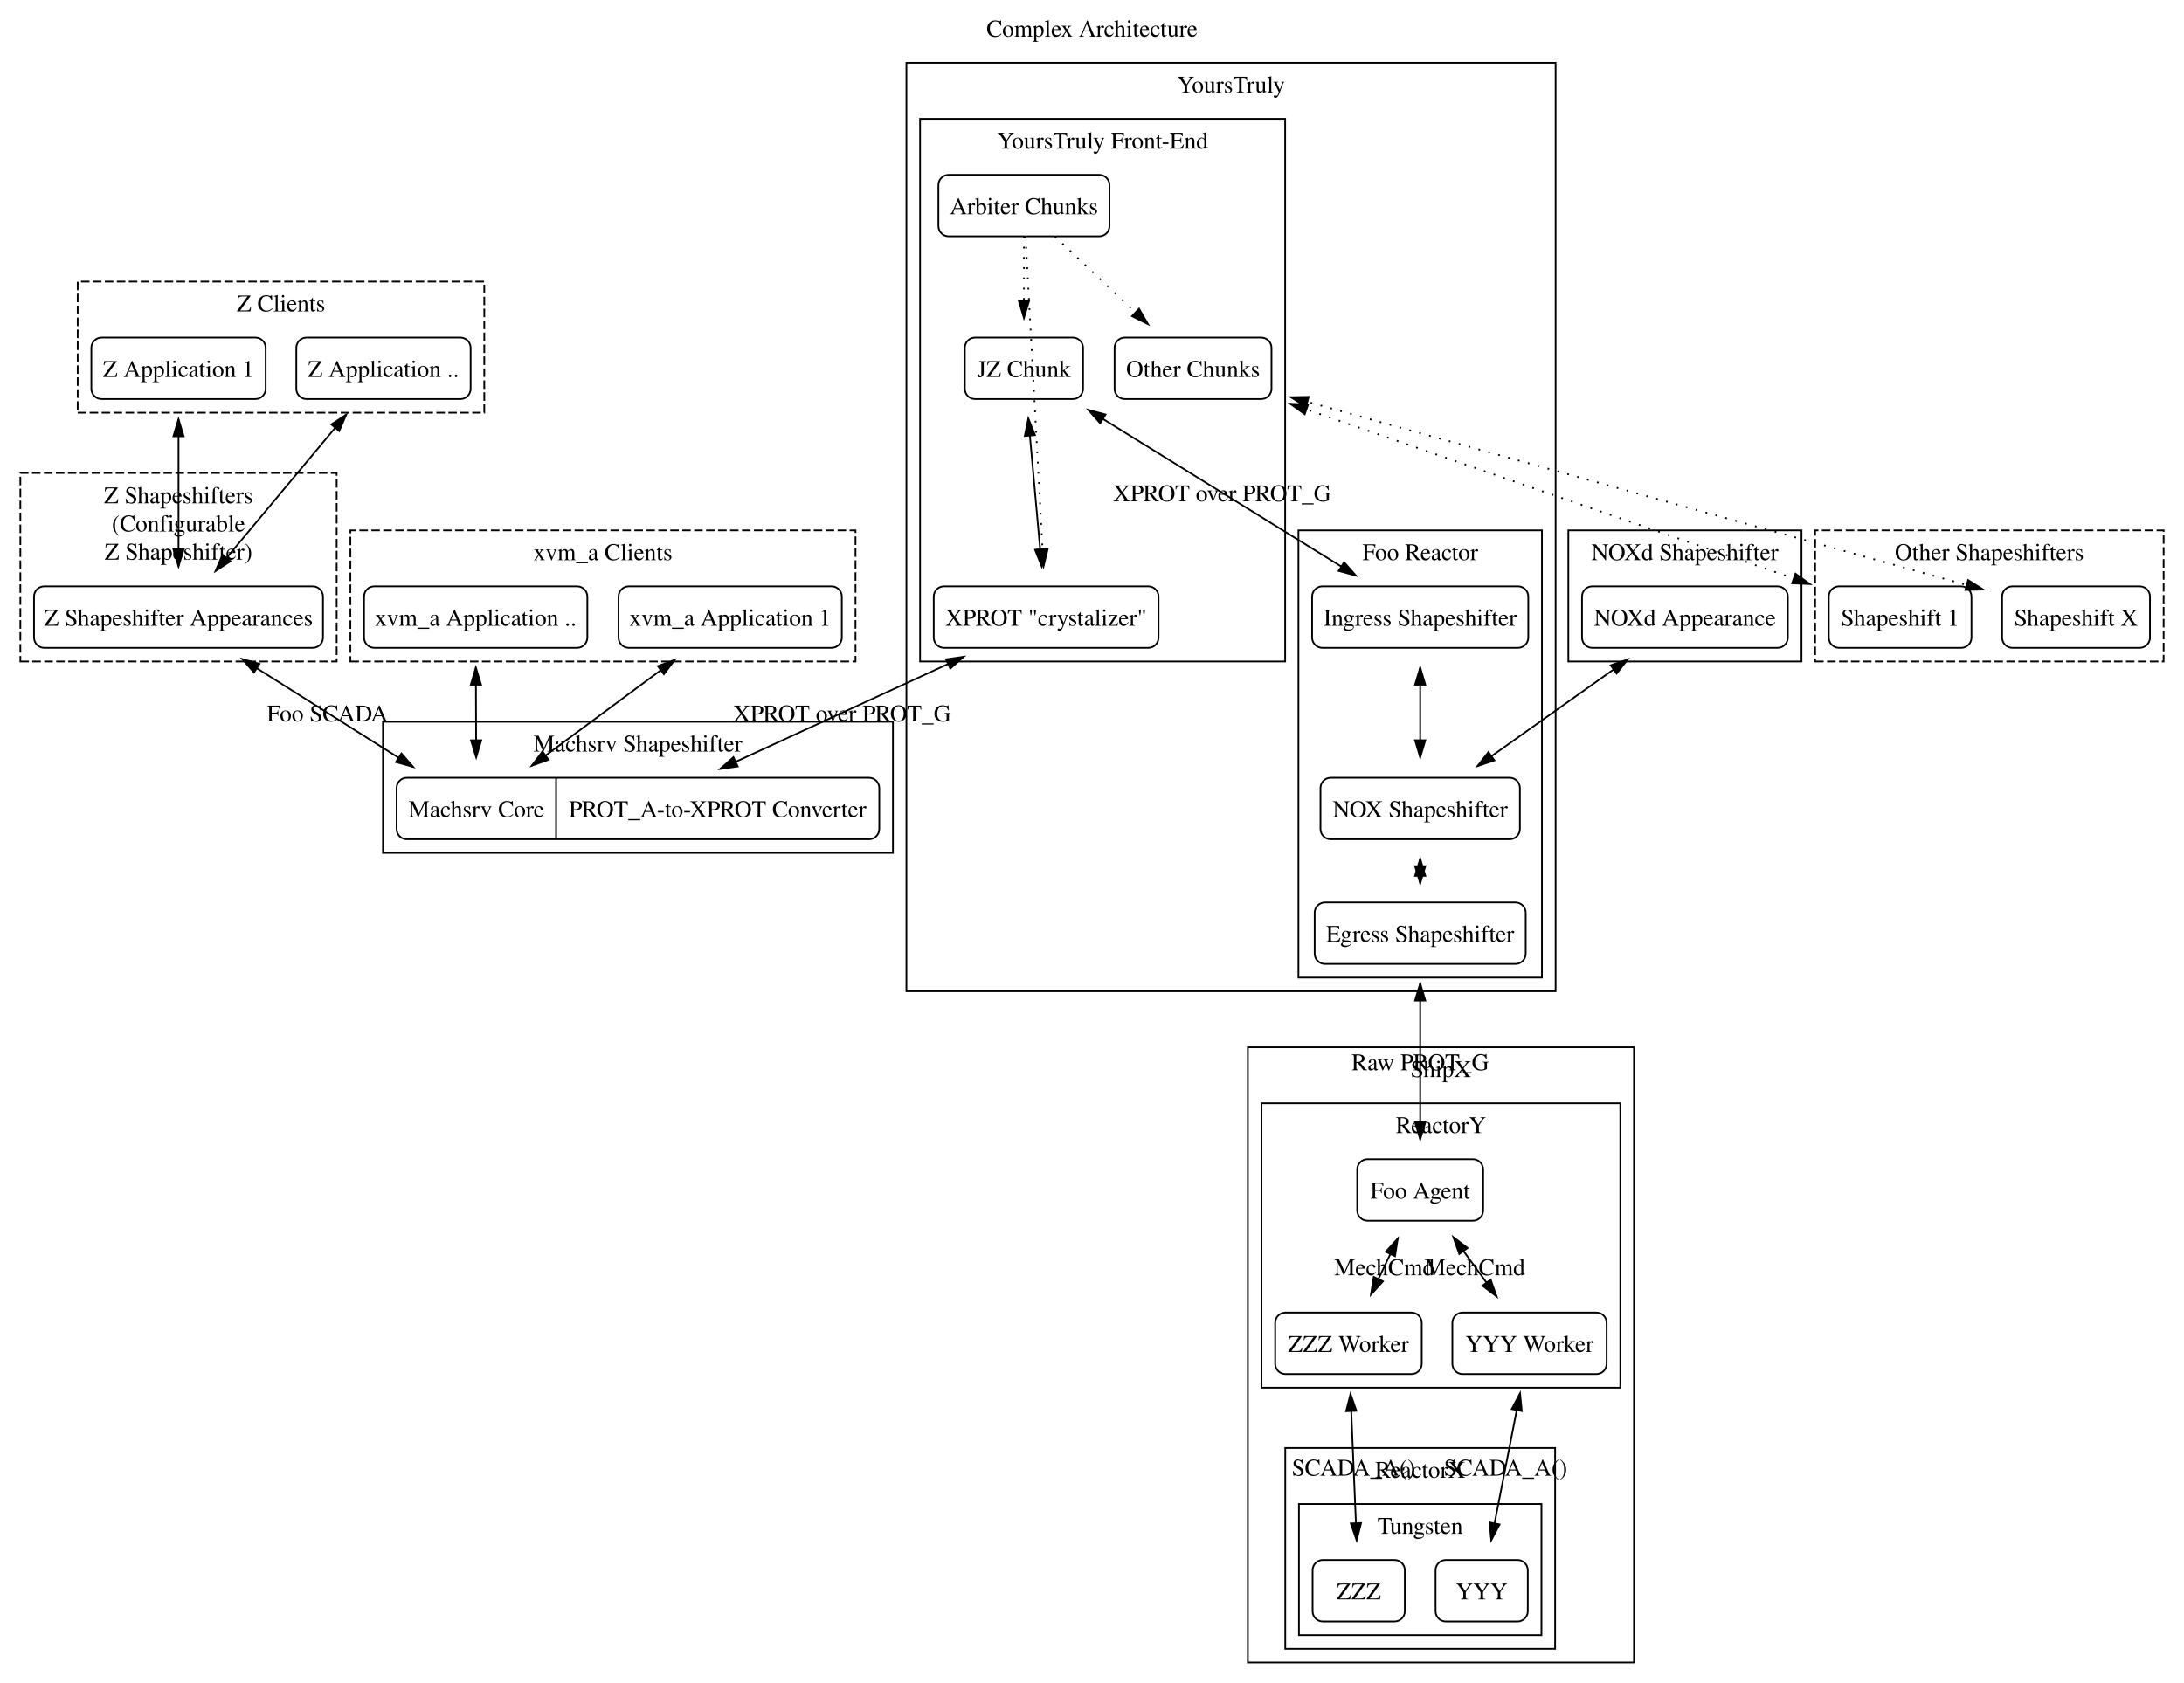
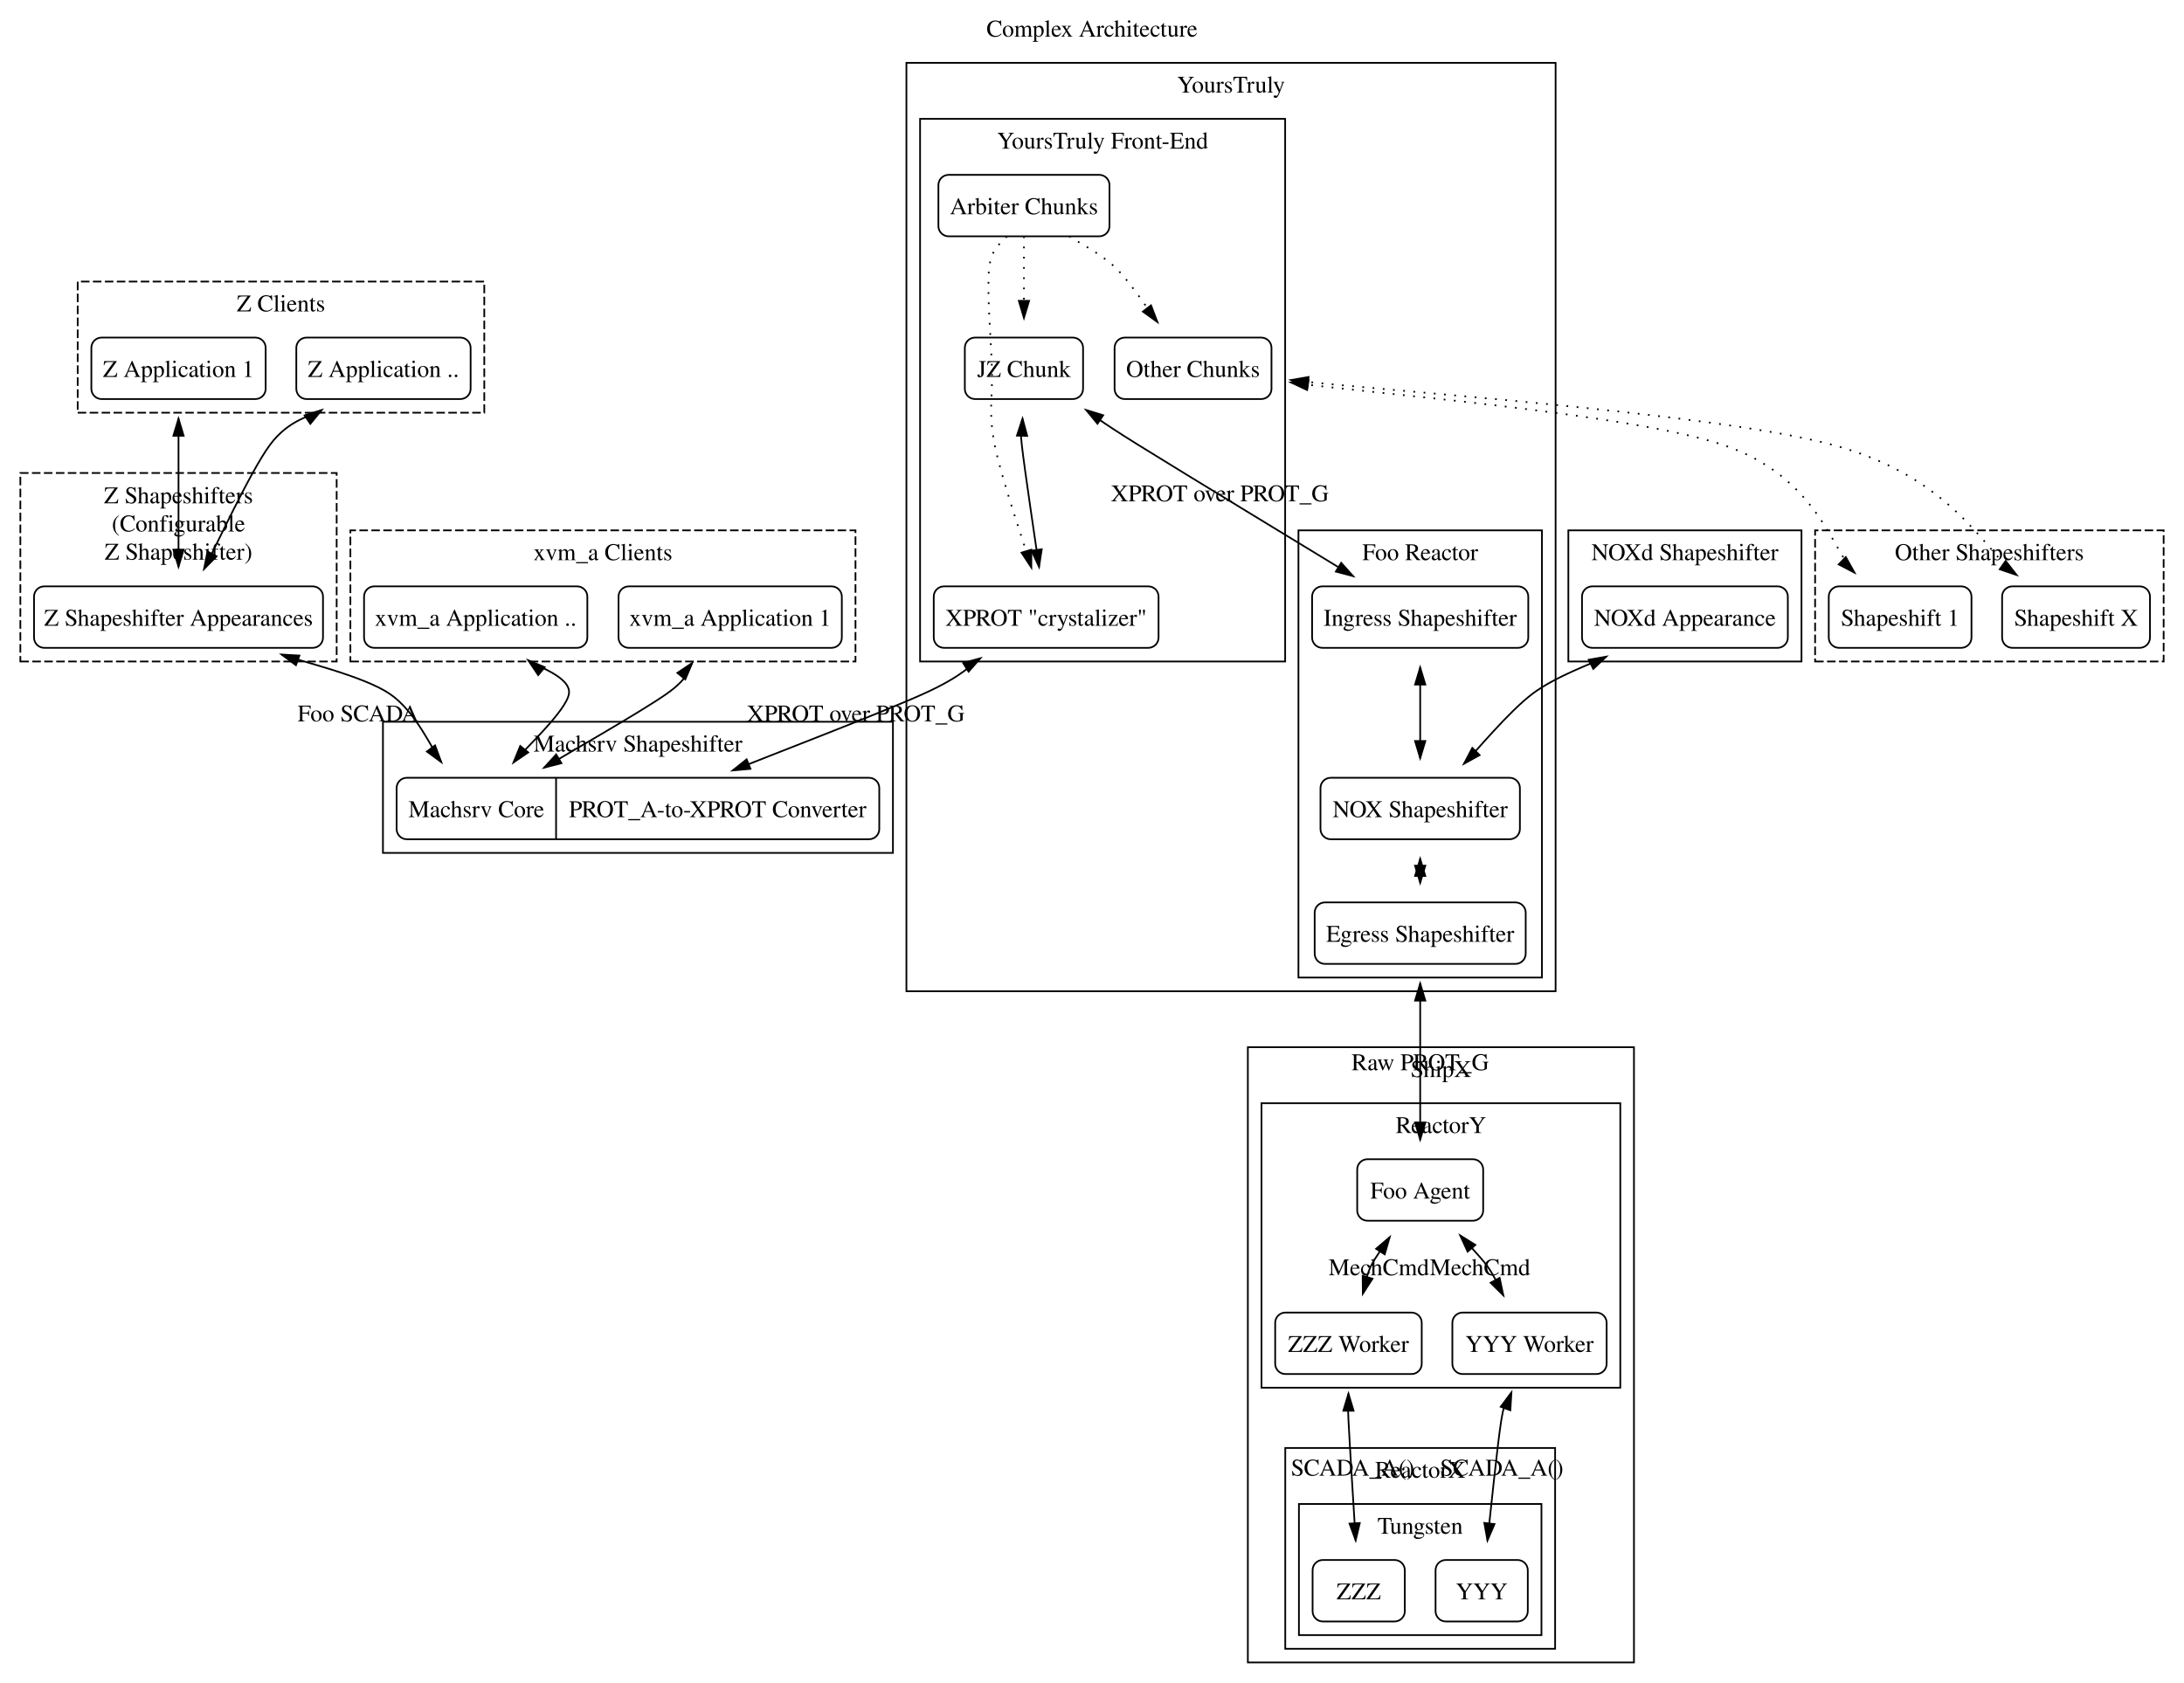
<svg xmlns="http://www.w3.org/2000/svg" width="1278.727pt" height="985.6pt" viewBox="0 0 1278.727 985.6">
  <rect x="0" y="0" width="1278.727" height="985.6" fill="white" />
  <g transform="translate(0 985.6) scale(1 -1)">
    <rect x="205.148" y="598.2" width="295.74" height="76.8" fill="none" stroke="black" stroke-dasharray="5,2" />
    <text x="353.018" y="-657.55" transform="scale(1 -1)" text-anchor="middle" font-family="Times,serif" font-size="14" fill="black">xvm_a Clients</text>
    <rect x="45.49" y="743.9" width="238.055" height="76.8" fill="none" stroke="black" stroke-dasharray="5,2" />
    <text x="164.518" y="-803.25" transform="scale(1 -1)" text-anchor="middle" font-family="Times,serif" font-size="14" fill="black">Z Clients</text>
    <rect x="11.92" y="598.2" width="185.196" height="110.4" fill="none" stroke="black" stroke-dasharray="5,2" />
    <text x="104.518" y="-690.851" transform="scale(1 -1)" text-anchor="middle" font-family="Times,serif" font-size="14" fill="black">Z Shapeshifters</text>
    <text x="104.518" y="-674.35" transform="scale(1 -1)" text-anchor="middle" font-family="Times,serif" font-size="14" fill="black">(Configurable</text>
    <text x="104.518" y="-657.85" transform="scale(1 -1)" text-anchor="middle" font-family="Times,serif" font-size="14" fill="black">Z Shapeshifter)</text>
    <rect x="224.219" y="486.1" width="298.597" height="76.8" fill="none" stroke="black" />
    <text x="373.518" y="-545.45" transform="scale(1 -1)" text-anchor="middle" font-family="Times,serif" font-size="14" fill="black">Machsrv Shapeshifter</text>
    <rect x="918.264" y="598.2" width="136.508" height="76.8" fill="none" stroke="black" />
    <text x="986.518" y="-657.55" transform="scale(1 -1)" text-anchor="middle" font-family="Times,serif" font-size="14" fill="black">NOXd Shapeshifter</text>
    <rect x="530.706" y="405.1" width="380.096" height="543.7" fill="none" stroke="black" />
    <text x="720.754" y="-931.35" transform="scale(1 -1)" text-anchor="middle" font-family="Times,serif" font-size="14" fill="black">YoursTruly</text>
    <rect x="760.233" y="413.1" width="142.569" height="261.9" fill="none" stroke="black" />
    <text x="831.518" y="-657.55" transform="scale(1 -1)" text-anchor="middle" font-family="Times,serif" font-size="14" fill="black">Foo Reactor</text>
    <rect x="538.706" y="598.2" width="213.744" height="317.8" fill="none" stroke="black" />
    <text x="645.578" y="-898.55" transform="scale(1 -1)" text-anchor="middle" font-family="Times,serif" font-size="14" fill="black">YoursTruly Front-End</text>
    <rect x="1062.737" y="598.2" width="204.07" height="76.8" fill="none" stroke="black" stroke-dasharray="5,2" />
    <text x="1164.772" y="-657.55" transform="scale(1 -1)" text-anchor="middle" font-family="Times,serif" font-size="14" fill="black">Other Shapeshifters</text>
    <rect x="730.616" y="12" width="226.066" height="360.3" fill="none" stroke="black" />
    <text x="843.649" y="-354.85" transform="scale(1 -1)" text-anchor="middle" font-family="Times,serif" font-size="14" fill="black">ShipX</text>
    <rect x="752.518" y="20" width="158" height="117.6" fill="none" stroke="black" />
    <text x="831.518" y="-120.15" transform="scale(1 -1)" text-anchor="middle" font-family="Times,serif" font-size="14" fill="black">ReactorX</text>
    <rect x="760.518" y="28" width="142" height="76.8" fill="none" stroke="black" />
    <text x="831.518" y="-87.35" transform="scale(1 -1)" text-anchor="middle" font-family="Times,serif" font-size="14" fill="black">Tungsten</text>
    <rect x="738.616" y="172.9" width="210.066" height="166.6" fill="none" stroke="black" />
    <text x="843.649" y="-322.05" transform="scale(1 -1)" text-anchor="middle" font-family="Times,serif" font-size="14" fill="black">ReactorY</text>
-     <path d="M 104.518 740.089 C 104.518 715.031 104.518 678.913 104.518 653.89" fill="none" stroke="black" />
-     <polygon points="104.518,653.89 107.518,663.89 101.518,663.89" fill="black" stroke="black" />
-     <polygon points="104.518,740.089 101.518,730.089 107.518,730.089" fill="black" stroke="black" />
-     <path d="M 202.703 742.777 C 180.989 716.774 147.857 677.098 126.191 651.154" fill="none" stroke="black" />
-     <polygon points="126.191,651.154 134.904,656.907 130.299,660.753" fill="black" stroke="black" />
-     <polygon points="202.703,742.777 193.991,737.025 198.596,733.179" fill="black" stroke="black" />
-     <path d="M 141.86 599.623 C 171.399 580.973 212.433 555.065 241.886 536.469" fill="none" stroke="black" />
-     <polygon points="241.886,536.469 235.032,544.345 231.828,539.271" fill="black" stroke="black" />
-     <polygon points="141.86,599.623 148.714,591.748 151.917,596.821" fill="black" stroke="black" />
-     <text x="191.708" y="-563.1" transform="scale(1 -1)" text-anchor="middle" font-family="Times,serif" font-size="14" fill="black">Foo SCADA</text>
-     <path d="M 394.965 599.084 C 370.15 580.701 336.137 555.503 311.348 537.139" fill="none" stroke="black" />
-     <polygon points="311.348,537.139 321.169,540.681 317.598,545.503" fill="black" stroke="black" />
-     <polygon points="394.965,599.084 385.144,595.542 388.715,590.721" fill="black" stroke="black" />
-     <path d="M 278.617 594.608 C 278.673 578.442 278.742 558.281 278.798 542.055" fill="none" stroke="black" />
-     <polygon points="278.798,542.055 281.764,552.066 275.764,552.045" fill="black" stroke="black" />
-     <polygon points="278.617,594.608 275.651,584.598 281.651,584.619" fill="black" stroke="black" />
-     <path d="M 831.518 594.608 C 831.518 578.442 831.518 558.281 831.518 542.055" fill="none" stroke="black" />
-     <polygon points="831.518,542.055 834.518,552.055 828.518,552.055" fill="black" stroke="black" />
-     <polygon points="831.518,594.608 828.518,584.608 834.518,584.608" fill="black" stroke="black" />
-     <path d="M 831.518 482.677 C 831.518 477.944 831.518 473.035 831.518 468.308" fill="none" stroke="black" />
-     <polygon points="831.518,468.308 834.518,478.308 828.518,478.308" fill="black" stroke="black" />
-     <polygon points="831.518,482.677 828.518,472.677 834.518,472.677" fill="black" stroke="black" />
-     <path d="M 952.947 599.354 C 926.935 580.877 891.066 555.398 865.061 536.926" fill="none" stroke="black" />
-     <polygon points="865.061,536.926 874.951,540.272 871.476,545.163" fill="black" stroke="black" />
-     <polygon points="952.947,599.354 943.057,596.009 946.532,591.117" fill="black" stroke="black" />
-     <path d="M 600.453 847.012 C 602.663 806.372 608.23 704.022 610.96 653.839" fill="none" stroke="black" stroke-dasharray="1,5" />
-     <polygon points="610.96,653.839 613.412,663.987 607.421,663.661" fill="black" stroke="black" />
-     <path d="M 599.518 847.087 C 599.518 833.756 599.518 814.958 599.518 799.371" fill="none" stroke="black" stroke-dasharray="1,5" />
-     <polygon points="599.518,799.371 602.518,809.371 596.518,809.371" fill="black" stroke="black" />
-     <path d="M 617.676 847.087 C 632.931 832.711 654.932 811.976 672.132 795.766" fill="none" stroke="black" stroke-dasharray="1,5" />
-     <polygon points="672.132,795.766 666.912,804.808 662.797,800.442" fill="black" stroke="black" />
-     <path d="M 637.21 745.553 C 680.386 718.811 750.712 675.251 793.869 648.52" fill="none" stroke="black" />
-     <polygon points="793.869,648.52 786.947,656.336 783.788,651.235" fill="black" stroke="black" />
-     <polygon points="637.21,745.553 644.132,737.737 647.291,742.838" fill="black" stroke="black" />
-     <text x="715.518" y="-692" transform="scale(1 -1)" text-anchor="middle" font-family="Times,serif" font-size="14" fill="black">XPROT over PROT_G</text>
-     <path d="M 602.089 740.478 C 604.356 715.424 607.642 679.096 609.917 653.945" fill="none" stroke="black" />
-     <polygon points="609.917,653.945 612.004,664.175 606.029,663.634" fill="black" stroke="black" />
-     <polygon points="602.089,740.478 600.002,730.249 605.978,730.789" fill="black" stroke="black" />
-     <path d="M 564.224 600.952 C 522.687 581.818 463.084 554.36 421.607 535.253" fill="none" stroke="black" />
-     <polygon points="421.607,535.253 431.944,536.712 429.434,542.162" fill="black" stroke="black" />
-     <polygon points="564.224,600.952 553.886,599.493 556.396,594.044" fill="black" stroke="black" />
-     <text x="493.018" y="-563.1" transform="scale(1 -1)" text-anchor="middle" font-family="Times,serif" font-size="14" fill="black">XPROT over PROT_G</text>
-     <path d="M 755.449 749.139 C 835.859 721.229 981.582 670.648 1059.695 643.535" fill="none" stroke="black" stroke-dasharray="1,5" />
-     <polygon points="1059.695,643.535 1051.232,649.648 1049.264,643.98" fill="black" stroke="black" />
-     <polygon points="755.449,749.139 763.913,743.026 765.88,748.694" fill="black" stroke="black" />
-     <path d="M 755.788 752.982 C 856.232 725.063 1062.811 667.645 1161.16 640.309" fill="none" stroke="black" stroke-dasharray="1,5" />
-     <polygon points="1161.16,640.309 1152.329,645.877 1150.722,640.096" fill="black" stroke="black" />
-     <polygon points="755.788,752.982 764.62,747.413 766.227,753.194" fill="black" stroke="black" />
-     <path d="M 818.376 260.227 C 813.382 249.788 807.696 237.901 802.699 227.454" fill="none" stroke="black" />
-     <polygon points="802.699,227.454 809.72,235.181 804.308,237.77" fill="black" stroke="black" />
-     <polygon points="818.376,260.227 811.354,252.501 816.767,249.912" fill="black" stroke="black" />
-     <text x="810.518" y="-238.75" transform="scale(1 -1)" text-anchor="middle" font-family="Times,serif" font-size="14" fill="black">MechCmd</text>
-     <path d="M 850.943 261.051 C 858.967 250.043 868.246 237.313 876.254 226.328" fill="none" stroke="black" />
-     <polygon points="876.254,226.328 872.787,236.176 867.939,232.642" fill="black" stroke="black" />
-     <polygon points="850.943,261.051 854.409,251.203 859.257,254.738" fill="black" stroke="black" />
-     <text x="863.518" y="-238.75" transform="scale(1 -1)" text-anchor="middle" font-family="Times,serif" font-size="14" fill="black">MechCmd</text>
-     <path d="M 790.721 169.249 C 791.767 144.33 793.275 108.414 794.32 83.531" fill="none" stroke="black" />
-     <polygon points="794.32,83.531 796.898,93.648 790.903,93.396" fill="black" stroke="black" />
-     <polygon points="790.721,169.249 788.143,159.132 794.138,159.384" fill="black" stroke="black" />
-     <text x="792.518" y="-121.4" transform="scale(1 -1)" text-anchor="middle" font-family="Times,serif" font-size="14" fill="black">SCADA_A()</text>
-     <path d="M 889.98 169.636 C 885.098 144.722 878.019 108.595 873.119 83.585" fill="none" stroke="black" />
-     <polygon points="873.119,83.585 877.986,92.822 872.098,93.975" fill="black" stroke="black" />
-     <polygon points="889.98,169.636 885.113,160.4 891.001,159.246" fill="black" stroke="black" />
-     <text x="881.518" y="-121.4" transform="scale(1 -1)" text-anchor="middle" font-family="Times,serif" font-size="14" fill="black">SCADA_A()</text>
-     <path d="M 831.518 409.663 C 831.518 383.429 831.518 344.673 831.518 318.366" fill="none" stroke="black" />
-     <polygon points="831.518,318.366 834.518,328.366 828.518,328.366" fill="black" stroke="black" />
-     <polygon points="831.518,409.663 828.518,399.663 834.518,399.663" fill="black" stroke="black" />
+     <path d="M 104.518 740.386 C 104.518 737.822 104.518 739.445 104.518 725 C 104.518 710.555 104.518 665.595 104.518 653.714" fill="none" stroke="black" />
+     <polygon points="104.518,653.714 107.518,663.714 101.518,663.714" fill="black" stroke="black" />
+     <polygon points="104.518,740.386 101.518,730.386 107.518,730.386" fill="black" stroke="black" />
+     <path d="M 188.316 745.457 C 183.267 742.048 169.492 740.515 158.018 725 C 146.543 709.485 125.894 664.475 119.469 652.37" fill="none" stroke="black" />
+     <polygon points="119.469,652.37 126.807,659.796 121.507,662.609" fill="black" stroke="black" />
+     <polygon points="188.316,745.457 178.35,742.348 181.707,737.375" fill="black" stroke="black" />
+     <path d="M 164.888 602.269 C 175.425 598.441 212.535 589.797 228.113 579.3 C 243.691 568.803 253.313 545.955 258.353 539.285" fill="none" stroke="black" />
+     <polygon points="258.353,539.285 254.718,549.072 249.931,545.455" fill="black" stroke="black" />
+     <polygon points="164.888,602.269 173.262,596.035 175.311,601.674" fill="black" stroke="black" />
+     <text x="209.681" y="-563.1" transform="scale(1 -1)" text-anchor="middle" font-family="Times,serif" font-size="14" fill="black">Foo SCADA</text>
+     <path d="M 405.283 597.33 C 402.796 594.325 404.808 589.514 390.363 579.3 C 375.918 569.086 330.573 543.254 318.615 536.045" fill="none" stroke="black" />
+     <polygon points="318.615,536.045 328.728,538.638 325.63,543.777" fill="black" stroke="black" />
+     <polygon points="405.283,597.33 396.596,591.538 401.219,587.713" fill="black" stroke="black" />
+     <path d="M 309.297 598.887 C 313.266 595.622 334.554 589.271 333.113 579.3 C 331.672 569.329 306.06 545.767 300.65 539.061" fill="none" stroke="black" />
+     <polygon points="300.65,539.061 309.263,544.96 304.594,548.728" fill="black" stroke="black" />
+     <polygon points="309.297,598.887 315.115,590.218 318.926,594.852" fill="black" stroke="black" />
+     <path d="M 831.518 594.686 C 831.518 592.122 831.518 588.145 831.518 579.3 C 831.518 570.455 831.518 547.895 831.518 541.614" fill="none" stroke="black" />
+     <polygon points="831.518,541.614 834.518,551.614 828.518,551.614" fill="black" stroke="black" />
+     <polygon points="831.518,594.686 828.518,584.686 834.518,584.686" fill="black" stroke="black" />
+     <path d="M 831.518 482.586 C 831.518 481.422 831.518 477.929 831.518 475.6 C 831.518 473.271 831.518 469.778 831.518 468.614" fill="none" stroke="black" />
+     <polygon points="831.518,468.614 834.518,478.614 828.518,478.614" fill="black" stroke="black" />
+     <polygon points="831.518,482.586 828.518,472.586 834.518,472.586" fill="black" stroke="black" />
+     <path d="M 940.453 601.026 C 933.255 597.405 911.146 589.749 897.268 579.3 C 883.389 568.851 863.863 545.158 857.181 538.33" fill="none" stroke="black" />
+     <polygon points="857.181,538.33 866.319,543.379 862.031,547.575" fill="black" stroke="black" />
+     <polygon points="940.453,601.026 930.172,599.211 932.868,593.852" fill="black" stroke="black" />
+     <path d="M 589.47 847.2 C 587.749 844.117 580.593 841.583 579.143 828.7 C 577.692 815.817 580.226 787.183 580.768 769.9 C 581.309 752.617 578.547 744.445 582.393 725 C 586.238 705.555 600.267 665.193 603.842 653.231" fill="none" stroke="black" stroke-dasharray="1,5" />
+     <polygon points="603.842,653.231 603.852,663.672 598.104,661.954" fill="black" stroke="black" />
+     <path d="M 599.518 847.2 C 599.518 844.117 599.518 836.664 599.518 828.7 C 599.518 820.736 599.518 804.295 599.518 799.414" fill="none" stroke="black" stroke-dasharray="1,5" />
+     <polygon points="599.518,799.414 602.518,809.414 596.518,809.414" fill="black" stroke="black" />
+     <path d="M 626.025 847.2 C 630.565 844.117 644.665 837.063 653.268 828.7 C 661.871 820.337 673.581 802.304 677.644 797.024" fill="none" stroke="black" stroke-dasharray="1,5" />
+     <polygon points="677.644,797.024 673.923,806.779 669.168,803.12" fill="black" stroke="black" />
+     <path d="M 635.942 745.49 C 641.038 742.075 640.47 741.215 666.518 725 C 692.566 708.785 771.277 661.002 792.228 648.202" fill="none" stroke="black" />
+     <polygon points="792.228,648.202 785.259,655.976 782.131,650.855" fill="black" stroke="black" />
+     <polygon points="635.942,745.49 642.579,737.431 645.919,742.416" fill="black" stroke="black" />
+     <text x="714.216" y="-692" transform="scale(1 -1)" text-anchor="middle" font-family="Times,serif" font-size="14" fill="black">XPROT over PROT_G</text>
+     <path d="M 598.696 740.391 C 598.625 737.826 596.657 739.465 598.268 725 C 599.879 710.535 606.679 665.5 608.362 653.6" fill="none" stroke="black" />
+     <polygon points="608.362,653.6 609.932,663.922 603.991,663.082" fill="black" stroke="black" />
+     <polygon points="598.696,740.391 595.419,730.478 601.417,730.311" fill="black" stroke="black" />
+     <path d="M 573.994 600.092 C 568.456 596.627 564.933 590.25 540.768 579.3 C 516.602 568.35 447.628 541.877 429 534.393" fill="none" stroke="black" />
+     <polygon points="429,534.393 439.398,535.337 437.161,540.904" fill="black" stroke="black" />
+     <polygon points="573.994,600.092 563.925,597.331 567.108,592.244" fill="black" stroke="black" />
+     <text x="501.035" y="-563.1" transform="scale(1 -1)" text-anchor="middle" font-family="Times,serif" font-size="14" fill="black">XPROT over PROT_G</text>
+     <path d="M 755.845 761.61 C 798.04 755.508 954.027 743.563 1009.018 725 C 1064.008 706.437 1072.993 662.694 1085.787 650.233" fill="none" stroke="black" stroke-dasharray="1,5" />
+     <polygon points="1085.787,650.233 1080.717,659.359 1076.53,655.061" fill="black" stroke="black" />
+     <polygon points="755.845,761.61 765.313,757.21 766.171,763.148" fill="black" stroke="black" />
+     <path d="M 755.882 763.027 C 808.779 756.689 1002.461 744.028 1073.268 725 C 1144.075 705.972 1162.813 661.547 1180.722 648.857" fill="none" stroke="black" stroke-dasharray="1,5" />
+     <polygon points="1180.722,648.857 1174.297,657.086 1170.828,652.191" fill="black" stroke="black" />
+     <polygon points="755.882,763.027 765.454,758.859 766.167,764.816" fill="black" stroke="black" />
+     <path d="M 813.645 261.028 C 811.791 258.157 805.137 249.312 802.518 243.8 C 799.899 238.288 798.696 230.599 797.931 227.959" fill="none" stroke="black" />
+     <polygon points="797.931,227.959 803.594,236.73 797.831,238.399" fill="black" stroke="black" />
+     <polygon points="813.645,261.028 805.7,254.256 810.74,251" fill="black" stroke="black" />
+     <text x="807.311" y="-238.75" transform="scale(1 -1)" text-anchor="middle" font-family="Times,serif" font-size="14" fill="black">MechCmd</text>
+     <path d="M 854.958 262.055 C 857.635 259.013 866.814 249.641 871.018 243.8 C 875.222 237.959 878.654 229.806 880.181 227.007" fill="none" stroke="black" />
+     <polygon points="880.181,227.007 878.025,237.222 872.758,234.348" fill="black" stroke="black" />
+     <polygon points="854.958,262.055 859.311,252.566 863.815,256.529" fill="black" stroke="black" />
+     <text x="866.524" y="-238.75" transform="scale(1 -1)" text-anchor="middle" font-family="Times,serif" font-size="14" fill="black">MechCmd</text>
+     <path d="M 789.518 169.386 C 789.518 166.822 788.813 168.316 789.518 154 C 790.223 139.684 793.043 95.244 793.748 83.493" fill="none" stroke="black" />
+     <polygon points="793.748,83.493 796.144,93.655 790.155,93.295" fill="black" stroke="black" />
+     <polygon points="789.518,169.386 786.518,159.386 792.518,159.386" fill="black" stroke="black" />
+     <text x="791.978" y="-121.4" transform="scale(1 -1)" text-anchor="middle" font-family="Times,serif" font-size="14" fill="black">SCADA_A()</text>
+     <path d="M 884.932 170.093 C 883.946 167.411 881.356 168.442 879.018 154 C 876.68 139.558 872.256 95.198 870.903 83.438" fill="none" stroke="black" />
+     <polygon points="870.903,83.438 875.026,93.03 869.065,93.715" fill="black" stroke="black" />
+     <polygon points="884.932,170.093 878.667,161.742 884.298,159.672" fill="black" stroke="black" />
+     <text x="879.245" y="-121.4" transform="scale(1 -1)" text-anchor="middle" font-family="Times,serif" font-size="14" fill="black">SCADA_A()</text>
+     <path d="M 831.518 409.586 C 831.518 406.105 831.518 403.929 831.518 388.7 C 831.518 373.471 831.518 329.961 831.518 318.214" fill="none" stroke="black" />
+     <polygon points="831.518,318.214 834.518,328.214 828.518,328.214" fill="black" stroke="black" />
+     <polygon points="831.518,409.586 828.518,399.586 834.518,399.586" fill="black" stroke="black" />
    <text x="831.518" y="-358.85" transform="scale(1 -1)" text-anchor="middle" font-family="Times,serif" font-size="14" fill="black">Raw PROT_G</text>
    <rect x="213.148" y="606.2" width="130.74" height="36" rx="6" ry="6" fill="none" stroke="black" />
    <text x="278.518" y="-619.15" transform="scale(1 -1)" text-anchor="middle" font-family="Times,serif" font-size="14" fill="black">xvm_a Application ..</text>
    <rect x="362.148" y="606.2" width="130.74" height="36" rx="6" ry="6" fill="none" stroke="black" />
    <text x="427.518" y="-619.15" transform="scale(1 -1)" text-anchor="middle" font-family="Times,serif" font-size="14" fill="black">xvm_a Application 1</text>
    <rect x="173.49" y="751.9" width="102.055" height="36" rx="6" ry="6" fill="none" stroke="black" />
    <text x="224.518" y="-764.85" transform="scale(1 -1)" text-anchor="middle" font-family="Times,serif" font-size="14" fill="black">Z Application ..</text>
    <rect x="53.49" y="751.9" width="102.055" height="36" rx="6" ry="6" fill="none" stroke="black" />
    <text x="104.518" y="-764.85" transform="scale(1 -1)" text-anchor="middle" font-family="Times,serif" font-size="14" fill="black">Z Application 1</text>
    <rect x="19.92" y="606.2" width="169.196" height="36" rx="6" ry="6" fill="none" stroke="black" />
    <text x="104.518" y="-619.15" transform="scale(1 -1)" text-anchor="middle" font-family="Times,serif" font-size="14" fill="black">Z Shapeshifter Appearances</text>
    <rect x="232.219" y="494.1" width="282.597" height="36" rx="6" ry="6" fill="none" stroke="black" />
    <line x1="325.578" y1="494.1" x2="325.578" y2="530.1" stroke="black" />
    <text x="278.899" y="-507.05" transform="scale(1 -1)" text-anchor="middle" font-family="Times,serif" font-size="14" fill="black">Machsrv Core</text>
    <text x="420.197" y="-507.05" transform="scale(1 -1)" text-anchor="middle" font-family="Times,serif" font-size="14" fill="black">PROT_A-to-XPROT Converter</text>
    <rect x="926.264" y="606.2" width="120.508" height="36" rx="6" ry="6" fill="none" stroke="black" />
    <text x="986.518" y="-619.15" transform="scale(1 -1)" text-anchor="middle" font-family="Times,serif" font-size="14" fill="black">NOXd Appearance</text>
    <rect x="768.233" y="606.2" width="126.569" height="36" rx="6" ry="6" fill="none" stroke="black" />
    <text x="831.518" y="-619.15" transform="scale(1 -1)" text-anchor="middle" font-family="Times,serif" font-size="14" fill="black">Ingress Shapeshifter</text>
    <rect x="773.139" y="494.1" width="116.758" height="36" rx="6" ry="6" fill="none" stroke="black" />
    <text x="831.518" y="-507.05" transform="scale(1 -1)" text-anchor="middle" font-family="Times,serif" font-size="14" fill="black">NOX Shapeshifter</text>
    <rect x="769.742" y="421.1" width="123.552" height="36" rx="6" ry="6" fill="none" stroke="black" />
    <text x="831.518" y="-434.05" transform="scale(1 -1)" text-anchor="middle" font-family="Times,serif" font-size="14" fill="black">Egress Shapeshifter</text>
    <rect x="652.586" y="751.9" width="91.864" height="36" rx="6" ry="6" fill="none" stroke="black" />
    <text x="698.518" y="-764.85" transform="scale(1 -1)" text-anchor="middle" font-family="Times,serif" font-size="14" fill="black">Other Chunks</text>
    <rect x="546.706" y="606.2" width="131.624" height="36" rx="6" ry="6" fill="none" stroke="black" />
    <text x="612.518" y="-619.15" transform="scale(1 -1)" text-anchor="middle" font-family="Times,serif" font-size="14" fill="black">XPROT "crystalizer"</text>
    <rect x="564.905" y="751.9" width="69.226" height="36" rx="6" ry="6" fill="none" stroke="black" />
    <text x="599.518" y="-764.85" transform="scale(1 -1)" text-anchor="middle" font-family="Times,serif" font-size="14" fill="black">JZ Chunk</text>
    <rect x="549.435" y="847.2" width="100.167" height="36" rx="6" ry="6" fill="none" stroke="black" />
    <text x="599.518" y="-860.15" transform="scale(1 -1)" text-anchor="middle" font-family="Times,serif" font-size="14" fill="black">Arbiter Chunks</text>
    <rect x="1172.229" y="606.2" width="86.578" height="36" rx="6" ry="6" fill="none" stroke="black" />
    <text x="1215.518" y="-619.15" transform="scale(1 -1)" text-anchor="middle" font-family="Times,serif" font-size="14" fill="black">Shapeshift X</text>
    <rect x="1070.737" y="606.2" width="83.562" height="36" rx="6" ry="6" fill="none" stroke="black" />
    <text x="1112.518" y="-619.15" transform="scale(1 -1)" text-anchor="middle" font-family="Times,serif" font-size="14" fill="black">Shapeshift 1</text>
    <rect x="768.518" y="36" width="54" height="36" rx="6" ry="6" fill="none" stroke="black" />
    <text x="795.518" y="-48.95" transform="scale(1 -1)" text-anchor="middle" font-family="Times,serif" font-size="14" fill="black">ZZZ</text>
    <rect x="840.518" y="36" width="54" height="36" rx="6" ry="6" fill="none" stroke="black" />
    <text x="867.518" y="-48.95" transform="scale(1 -1)" text-anchor="middle" font-family="Times,serif" font-size="14" fill="black">YYY</text>
    <rect x="746.616" y="180.9" width="85.804" height="36" rx="6" ry="6" fill="none" stroke="black" />
    <text x="789.518" y="-193.85" transform="scale(1 -1)" text-anchor="middle" font-family="Times,serif" font-size="14" fill="black">ZZZ Worker</text>
    <rect x="850.354" y="180.9" width="90.329" height="36" rx="6" ry="6" fill="none" stroke="black" />
    <text x="895.518" y="-193.85" transform="scale(1 -1)" text-anchor="middle" font-family="Times,serif" font-size="14" fill="black">YYY Worker</text>
    <rect x="794.642" y="270.7" width="73.751" height="36" rx="6" ry="6" fill="none" stroke="black" />
    <text x="831.518" y="-283.65" transform="scale(1 -1)" text-anchor="middle" font-family="Times,serif" font-size="14" fill="black">Foo Agent</text>
    <text x="639.363" y="-964.15" transform="scale(1 -1)" text-anchor="middle" font-family="Times,serif" font-size="14" fill="black">Complex Architecture</text>
  </g>
</svg>
